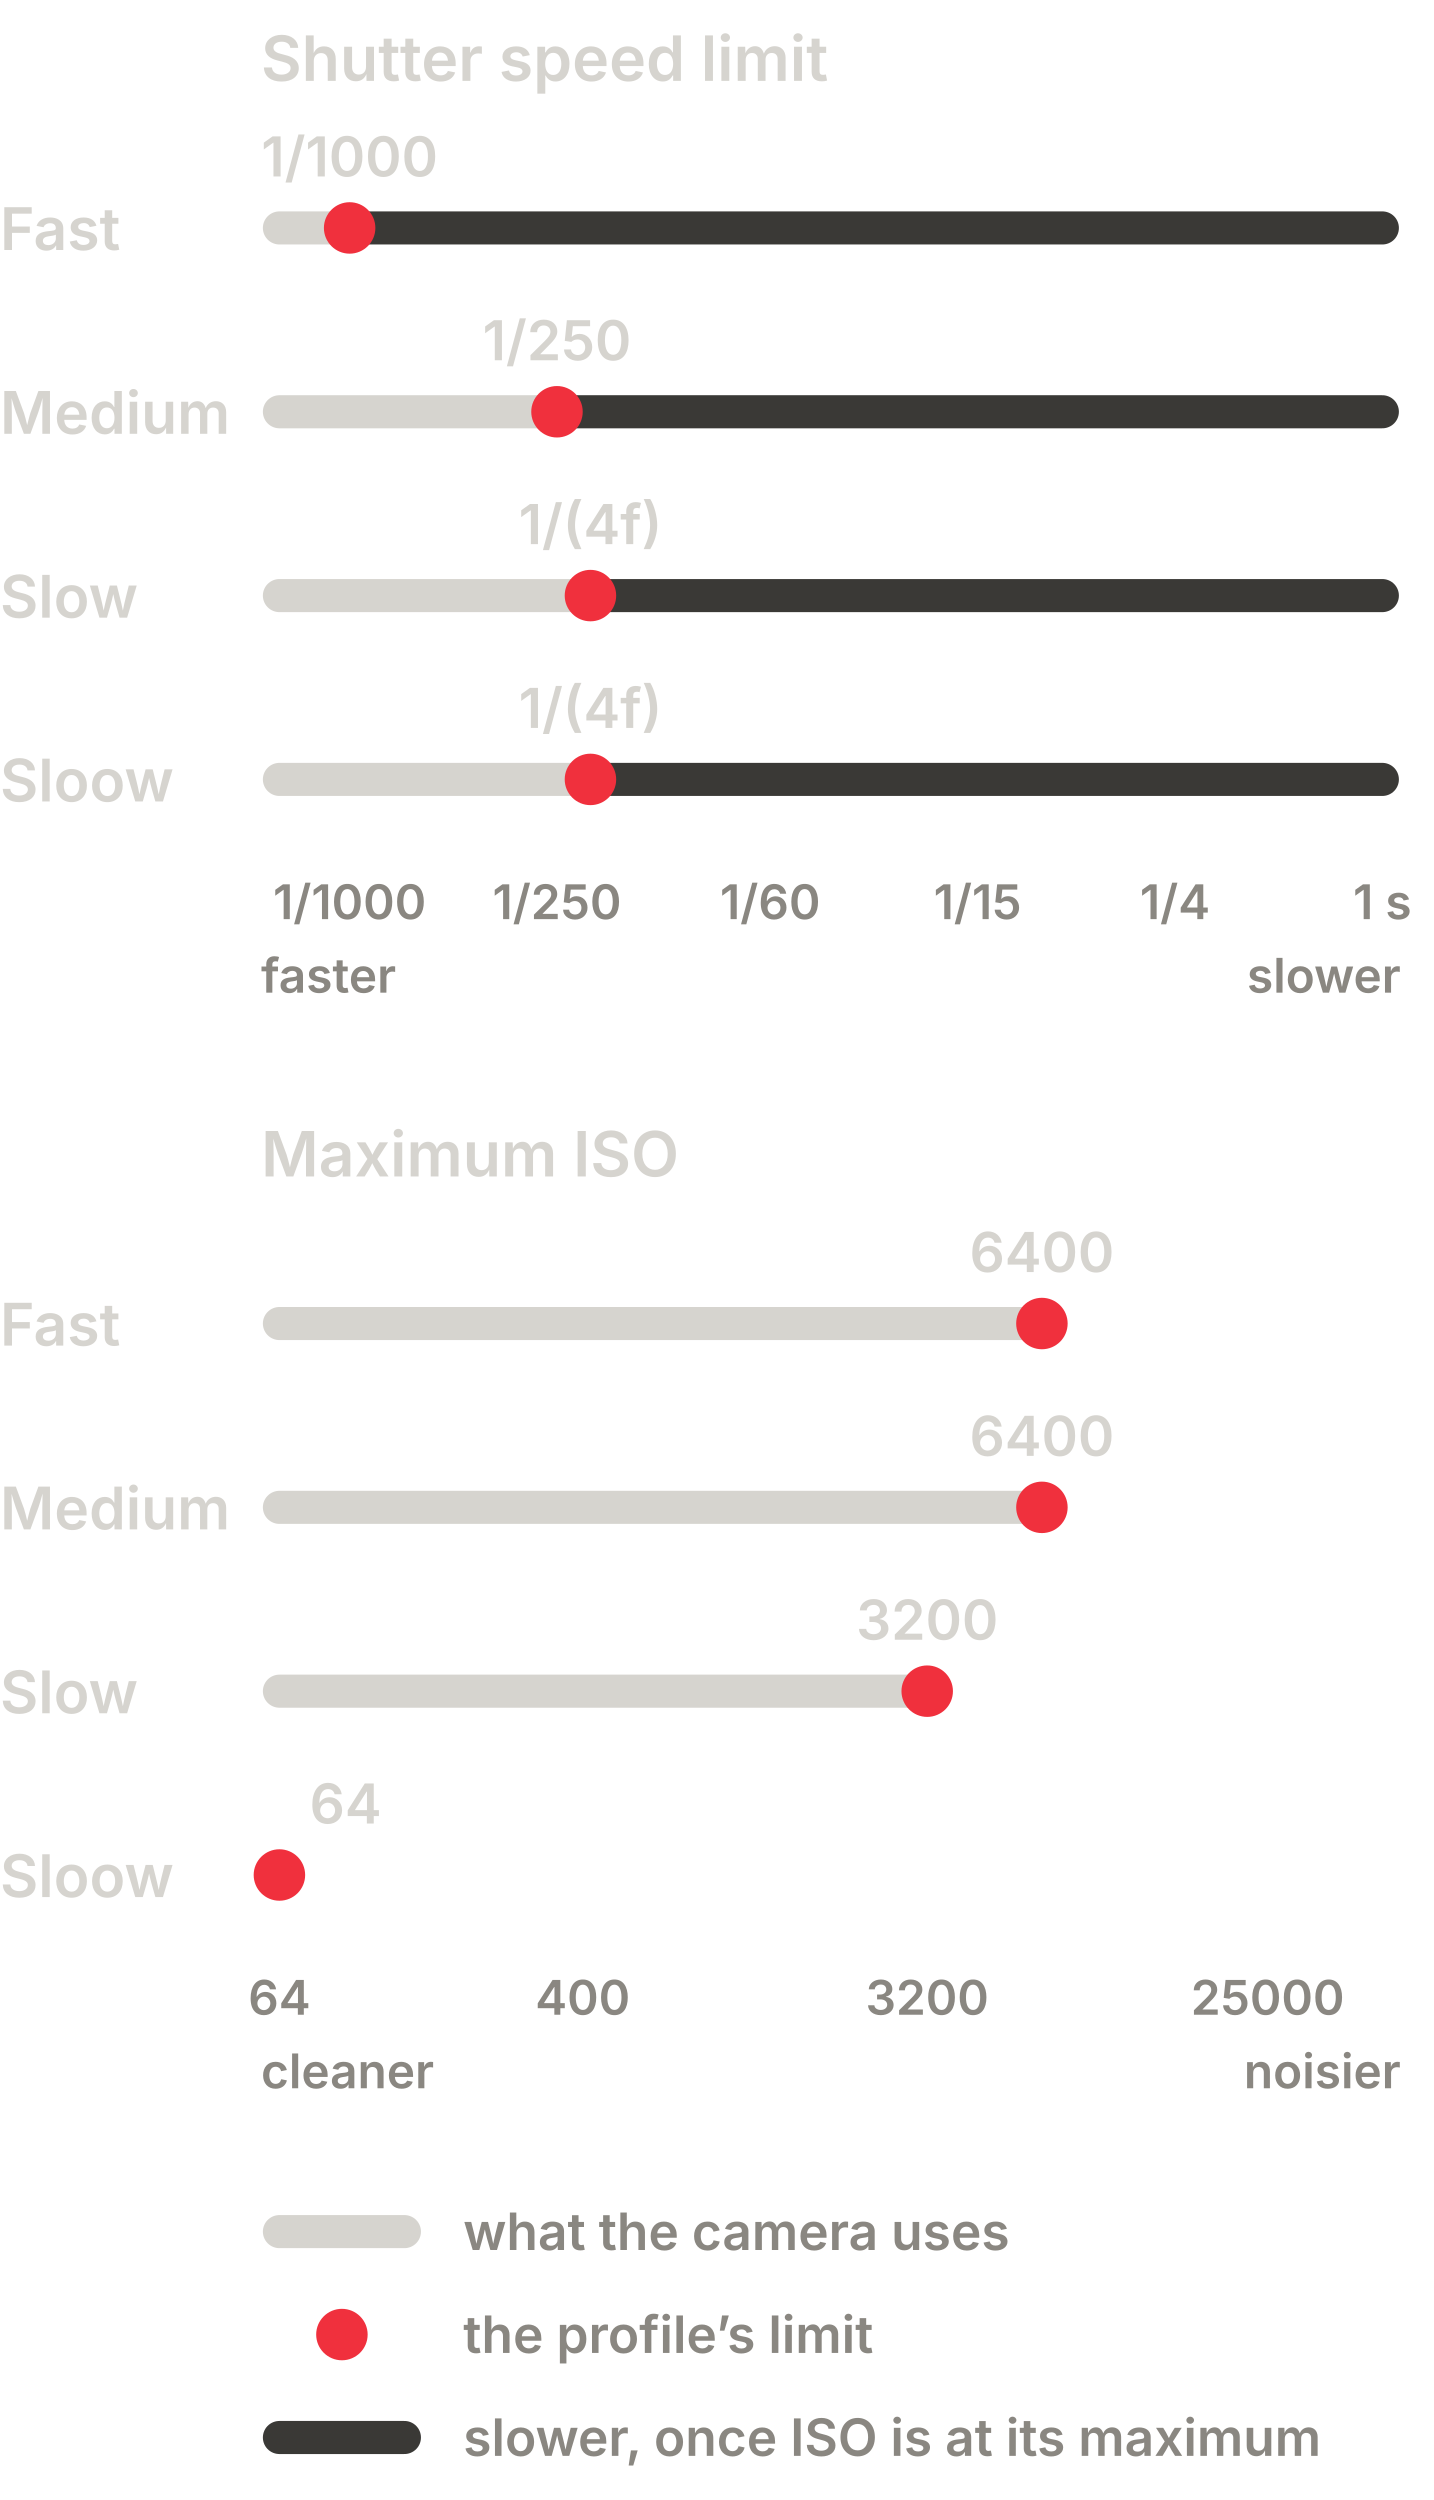
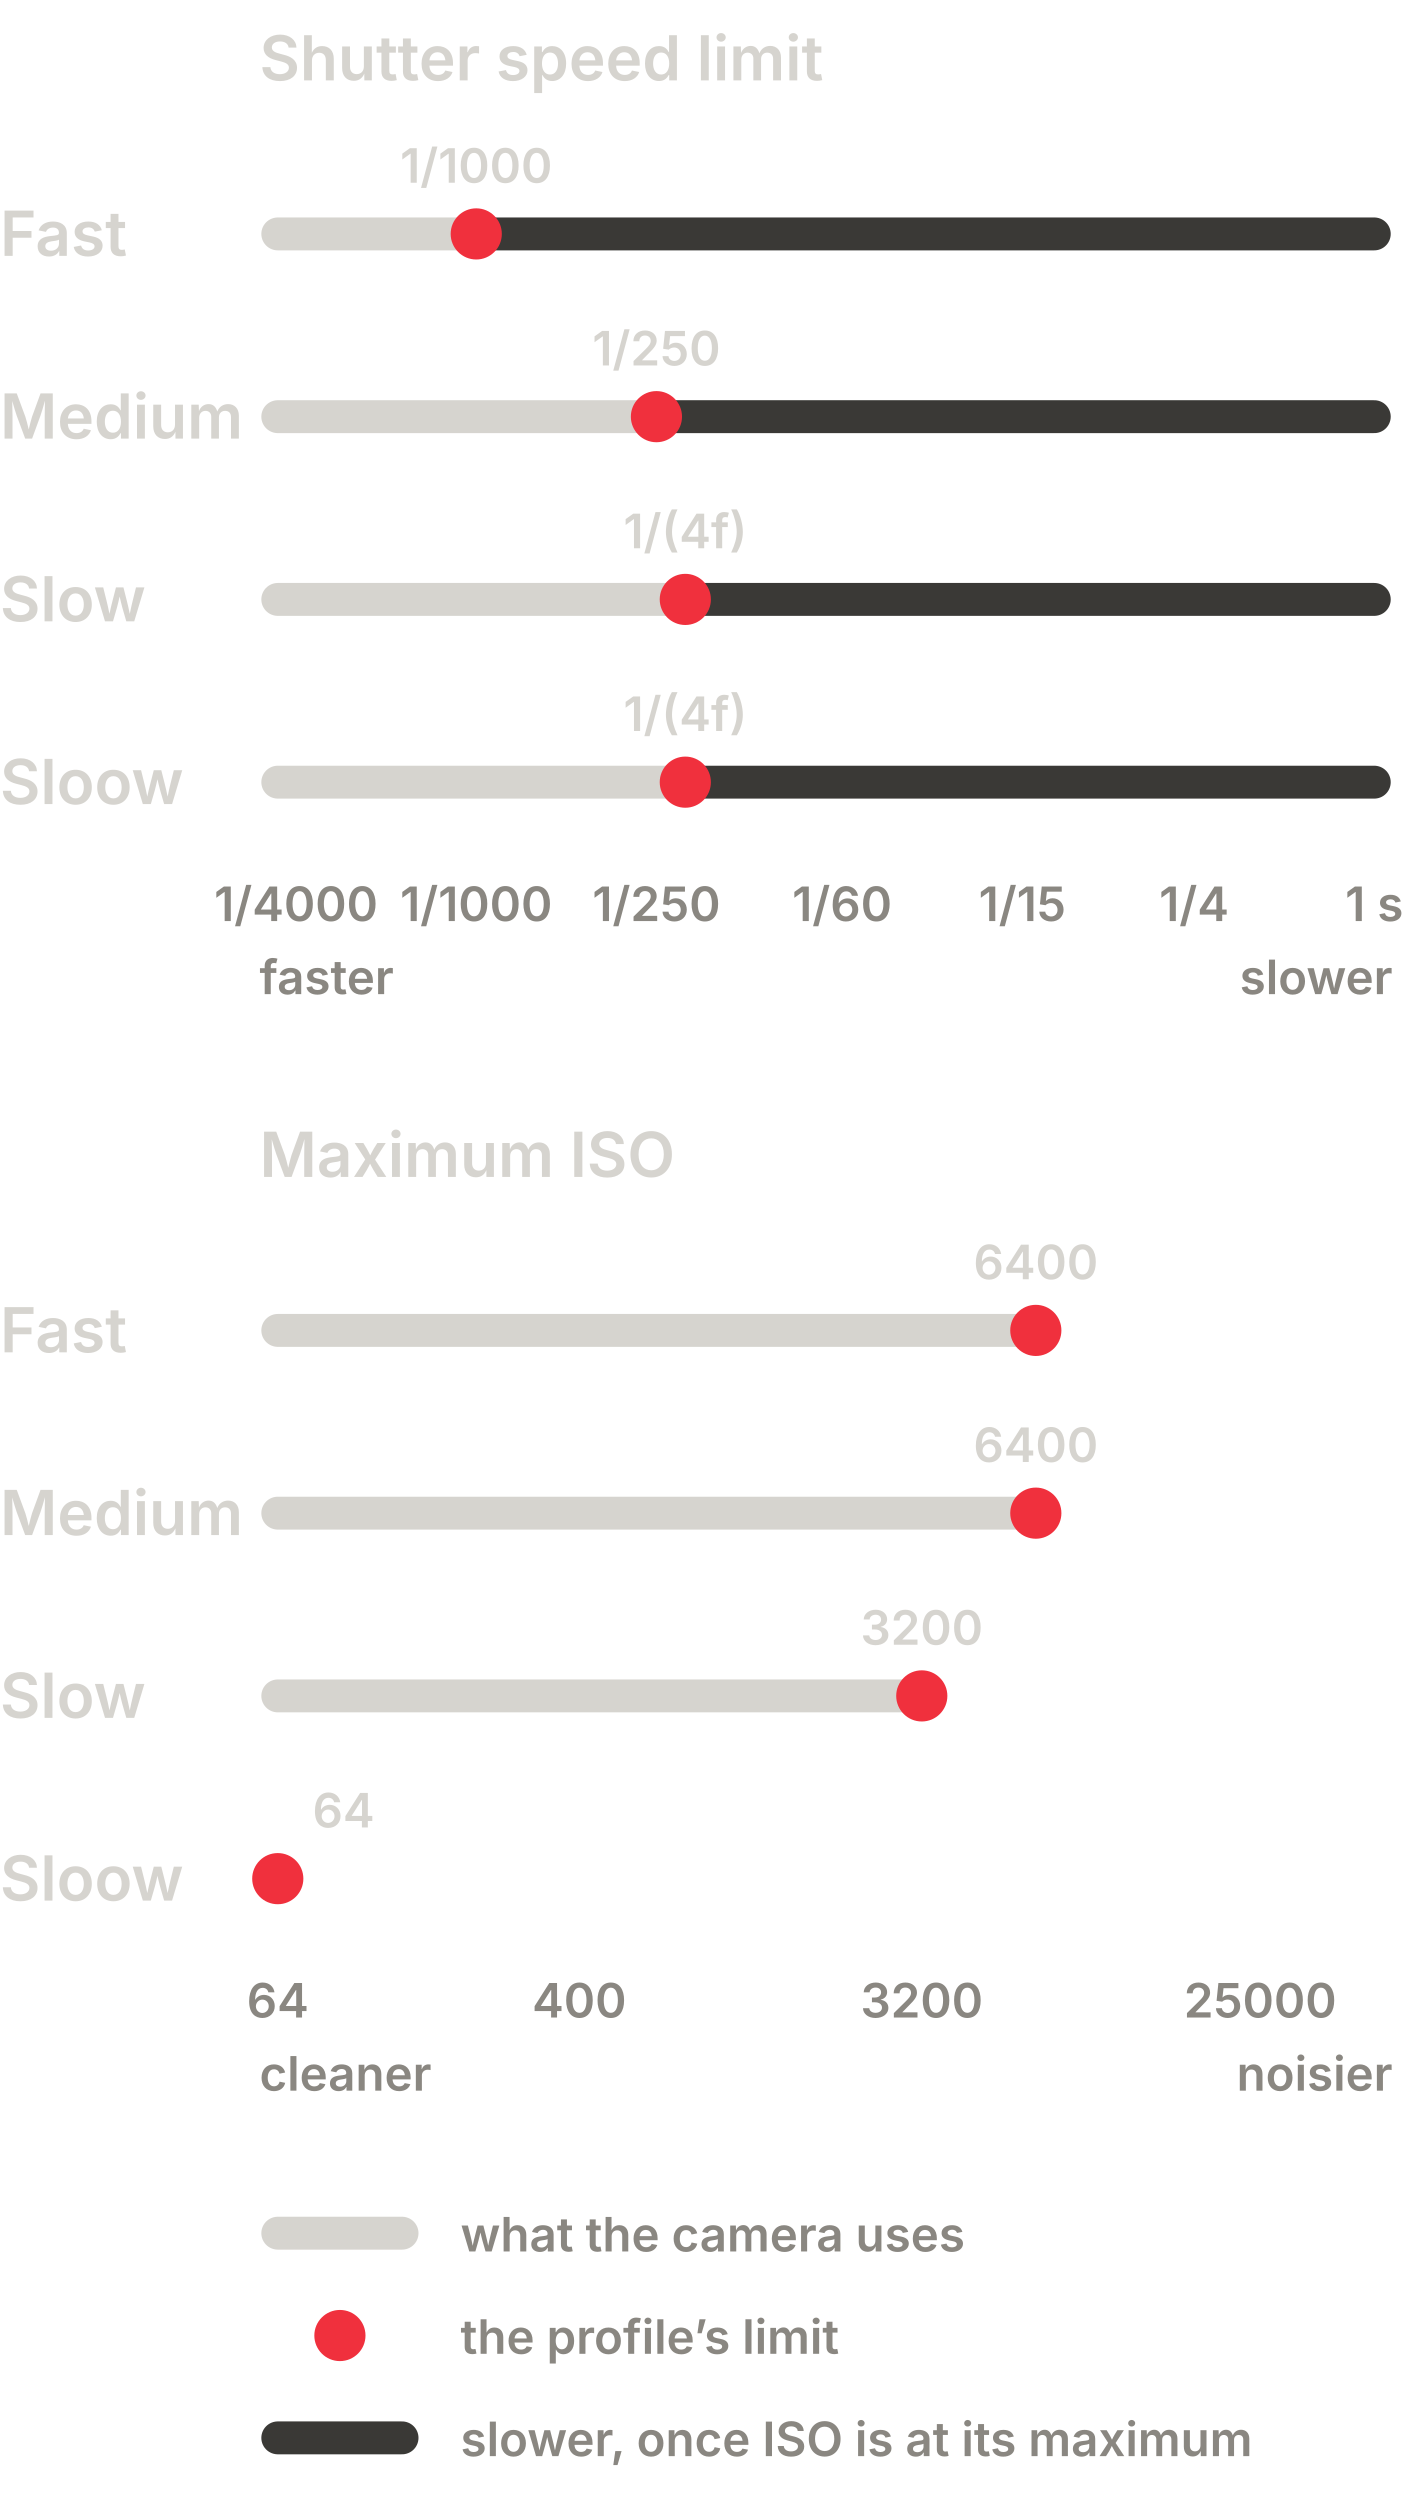
- <svg xmlns="http://www.w3.org/2000/svg" viewBox="0 0 390 680" width="390" height="680" role="img" aria-label="Speed ladder set. Fast: speed limit 1/1000, maximum ISO 6400. Medium: speed limit 1/250, maximum ISO 6400. Slow: speed limit 1/(4f), maximum ISO 3200. Sloow: speed limit 1/(4f), maximum ISO 64.">
+ <svg xmlns="http://www.w3.org/2000/svg" viewBox="0 0 390 684" width="390" height="684" role="img" aria-label="Speed ladder set. Fast: speed limit 1/1000, maximum ISO 6400. Medium: speed limit 1/250, maximum ISO 6400. Slow: speed limit 1/(4f), maximum ISO 3200. Sloow: speed limit 1/(4f), maximum ISO 64.">
  <style>text{font-family:-apple-system,BlinkMacSystemFont,"SF Pro Text","Helvetica Neue",sans-serif;font-weight:600}</style>
  <text x="71.0" y="22" text-anchor="start" fill="#d6d4cf" font-size="17">Shutter speed limit</text>
-   <text x="0.0" y="68" text-anchor="start" fill="#d6d4cf" font-size="16">Fast</text>
-   <line x1="95.1" y1="62" x2="376.0" y2="62" stroke="#3a3936" stroke-width="9" stroke-linecap="round" />
-   <line x1="76.0" y1="62" x2="95.1" y2="62" stroke="#d6d4cf" stroke-width="9" stroke-linecap="round" />
-   <circle cx="95.1" cy="62" r="7" fill="#F0303D" />
-   <text x="95.1" y="48" text-anchor="middle" fill="#d6d4cf" font-size="15">1/1000</text>
-   <text x="0.0" y="118" text-anchor="start" fill="#d6d4cf" font-size="16">Medium</text>
-   <line x1="151.5" y1="112" x2="376.0" y2="112" stroke="#3a3936" stroke-width="9" stroke-linecap="round" />
-   <line x1="76.0" y1="112" x2="151.5" y2="112" stroke="#d6d4cf" stroke-width="9" stroke-linecap="round" />
-   <circle cx="151.5" cy="112" r="7" fill="#F0303D" />
-   <text x="151.5" y="98" text-anchor="middle" fill="#d6d4cf" font-size="15">1/250</text>
-   <text x="0.0" y="168" text-anchor="start" fill="#d6d4cf" font-size="16">Slow</text>
-   <line x1="160.6" y1="162" x2="376.0" y2="162" stroke="#3a3936" stroke-width="9" stroke-linecap="round" />
-   <line x1="76.0" y1="162" x2="160.6" y2="162" stroke="#d6d4cf" stroke-width="9" stroke-linecap="round" />
-   <circle cx="160.6" cy="162" r="7" fill="#F0303D" />
-   <text x="160.6" y="148" text-anchor="middle" fill="#d6d4cf" font-size="15">1/(4f)</text>
-   <text x="0.0" y="218" text-anchor="start" fill="#d6d4cf" font-size="16">Sloow</text>
-   <line x1="160.6" y1="212" x2="376.0" y2="212" stroke="#3a3936" stroke-width="9" stroke-linecap="round" />
-   <line x1="76.0" y1="212" x2="160.6" y2="212" stroke="#d6d4cf" stroke-width="9" stroke-linecap="round" />
-   <circle cx="160.6" cy="212" r="7" fill="#F0303D" />
-   <text x="160.6" y="198" text-anchor="middle" fill="#d6d4cf" font-size="15">1/(4f)</text>
-   <text x="95.1" y="250" text-anchor="middle" fill="#8a8781" font-size="13">1/1000</text>
-   <text x="151.5" y="250" text-anchor="middle" fill="#8a8781" font-size="13">1/250</text>
-   <text x="209.5" y="250" text-anchor="middle" fill="#8a8781" font-size="13">1/60</text>
-   <text x="265.9" y="250" text-anchor="middle" fill="#8a8781" font-size="13">1/15</text>
-   <text x="319.6" y="250" text-anchor="middle" fill="#8a8781" font-size="13">1/4</text>
-   <text x="376.0" y="250" text-anchor="middle" fill="#8a8781" font-size="13">1 s</text>
-   <text x="71.0" y="270" text-anchor="start" fill="#8a8781" font-size="13">faster</text>
-   <text x="381.0" y="270" text-anchor="end" fill="#8a8781" font-size="13">slower</text>
-   <text x="71.0" y="320" text-anchor="start" fill="#d6d4cf" font-size="17">Maximum ISO</text>
-   <text x="0.0" y="366" text-anchor="start" fill="#d6d4cf" font-size="16">Fast</text>
-   <line x1="76.0" y1="360" x2="283.4" y2="360" stroke="#d6d4cf" stroke-width="9" stroke-linecap="round" />
-   <circle cx="283.4" cy="360" r="7" fill="#F0303D" />
-   <text x="283.4" y="346" text-anchor="middle" fill="#d6d4cf" font-size="15">6400</text>
-   <text x="0.0" y="416" text-anchor="start" fill="#d6d4cf" font-size="16">Medium</text>
-   <line x1="76.0" y1="410" x2="283.4" y2="410" stroke="#d6d4cf" stroke-width="9" stroke-linecap="round" />
-   <circle cx="283.4" cy="410" r="7" fill="#F0303D" />
-   <text x="283.4" y="396" text-anchor="middle" fill="#d6d4cf" font-size="15">6400</text>
-   <text x="0.0" y="466" text-anchor="start" fill="#d6d4cf" font-size="16">Slow</text>
-   <line x1="76.0" y1="460" x2="252.2" y2="460" stroke="#d6d4cf" stroke-width="9" stroke-linecap="round" />
-   <circle cx="252.2" cy="460" r="7" fill="#F0303D" />
-   <text x="252.2" y="446" text-anchor="middle" fill="#d6d4cf" font-size="15">3200</text>
-   <text x="0.0" y="516" text-anchor="start" fill="#d6d4cf" font-size="16">Sloow</text>
-   <line x1="76.0" y1="510" x2="76.0" y2="510" stroke="#d6d4cf" stroke-width="9" stroke-linecap="round" />
-   <circle cx="76.0" cy="510" r="7" fill="#F0303D" />
-   <text x="94.0" y="496" text-anchor="middle" fill="#d6d4cf" font-size="15">64</text>
-   <text x="76.0" y="548" text-anchor="middle" fill="#8a8781" font-size="13">64</text>
-   <text x="158.5" y="548" text-anchor="middle" fill="#8a8781" font-size="13">400</text>
-   <text x="252.2" y="548" text-anchor="middle" fill="#8a8781" font-size="13">3200</text>
-   <text x="344.8" y="548" text-anchor="middle" fill="#8a8781" font-size="13">25000</text>
-   <text x="71.0" y="568" text-anchor="start" fill="#8a8781" font-size="13">cleaner</text>
-   <text x="381.0" y="568" text-anchor="end" fill="#8a8781" font-size="13">noisier</text>
-   <line x1="76.0" y1="607" x2="110.0" y2="607" stroke="#d6d4cf" stroke-width="9" stroke-linecap="round" />
-   <text x="126.0" y="612" text-anchor="start" fill="#8a8781" font-size="14">what the camera uses</text>
-   <circle cx="93.0" cy="635" r="7" fill="#F0303D" />
-   <text x="126.0" y="640" text-anchor="start" fill="#8a8781" font-size="14">the profile’s limit</text>
-   <line x1="76.0" y1="663" x2="110.0" y2="663" stroke="#3a3936" stroke-width="9" stroke-linecap="round" />
-   <text x="126.0" y="668" text-anchor="start" fill="#8a8781" font-size="14">slower, once ISO is at its maximum</text>
+   <text x="0.0" y="70" text-anchor="start" fill="#d6d4cf" font-size="17">Fast</text>
+   <line x1="130.3" y1="64" x2="376.0" y2="64" stroke="#3a3936" stroke-width="9" stroke-linecap="round" />
+   <line x1="76.0" y1="64" x2="130.3" y2="64" stroke="#d6d4cf" stroke-width="9" stroke-linecap="round" />
+   <circle cx="130.3" cy="64" r="7" fill="#F0303D" />
+   <text x="130.3" y="50" text-anchor="middle" fill="#d6d4cf" font-size="13">1/1000</text>
+   <text x="0.0" y="120" text-anchor="start" fill="#d6d4cf" font-size="17">Medium</text>
+   <line x1="179.6" y1="114" x2="376.0" y2="114" stroke="#3a3936" stroke-width="9" stroke-linecap="round" />
+   <line x1="76.0" y1="114" x2="179.6" y2="114" stroke="#d6d4cf" stroke-width="9" stroke-linecap="round" />
+   <circle cx="179.6" cy="114" r="7" fill="#F0303D" />
+   <text x="179.6" y="100" text-anchor="middle" fill="#d6d4cf" font-size="13">1/250</text>
+   <text x="0.0" y="170" text-anchor="start" fill="#d6d4cf" font-size="17">Slow</text>
+   <line x1="187.5" y1="164" x2="376.0" y2="164" stroke="#3a3936" stroke-width="9" stroke-linecap="round" />
+   <line x1="76.0" y1="164" x2="187.5" y2="164" stroke="#d6d4cf" stroke-width="9" stroke-linecap="round" />
+   <circle cx="187.5" cy="164" r="7" fill="#F0303D" />
+   <text x="187.5" y="150" text-anchor="middle" fill="#d6d4cf" font-size="13">1/(4f)</text>
+   <text x="0.0" y="220" text-anchor="start" fill="#d6d4cf" font-size="17">Sloow</text>
+   <line x1="187.5" y1="214" x2="376.0" y2="214" stroke="#3a3936" stroke-width="9" stroke-linecap="round" />
+   <line x1="76.0" y1="214" x2="187.5" y2="214" stroke="#d6d4cf" stroke-width="9" stroke-linecap="round" />
+   <circle cx="187.5" cy="214" r="7" fill="#F0303D" />
+   <text x="187.5" y="200" text-anchor="middle" fill="#d6d4cf" font-size="13">1/(4f)</text>
+   <text x="81.0" y="252" text-anchor="middle" fill="#8a8781" font-size="13">1/4000</text>
+   <text x="130.3" y="252" text-anchor="middle" fill="#8a8781" font-size="13">1/1000</text>
+   <text x="179.6" y="252" text-anchor="middle" fill="#8a8781" font-size="13">1/250</text>
+   <text x="230.4" y="252" text-anchor="middle" fill="#8a8781" font-size="13">1/60</text>
+   <text x="279.7" y="252" text-anchor="middle" fill="#8a8781" font-size="13">1/15</text>
+   <text x="326.7" y="252" text-anchor="middle" fill="#8a8781" font-size="13">1/4</text>
+   <text x="376.0" y="252" text-anchor="middle" fill="#8a8781" font-size="13">1 s</text>
+   <text x="71.0" y="272" text-anchor="start" fill="#8a8781" font-size="13">faster</text>
+   <text x="381.0" y="272" text-anchor="end" fill="#8a8781" font-size="13">slower</text>
+   <text x="71.0" y="322" text-anchor="start" fill="#d6d4cf" font-size="17">Maximum ISO</text>
+   <text x="0.0" y="370" text-anchor="start" fill="#d6d4cf" font-size="17">Fast</text>
+   <line x1="76.0" y1="364" x2="283.4" y2="364" stroke="#d6d4cf" stroke-width="9" stroke-linecap="round" />
+   <circle cx="283.4" cy="364" r="7" fill="#F0303D" />
+   <text x="283.4" y="350" text-anchor="middle" fill="#d6d4cf" font-size="13">6400</text>
+   <text x="0.0" y="420" text-anchor="start" fill="#d6d4cf" font-size="17">Medium</text>
+   <line x1="76.0" y1="414" x2="283.4" y2="414" stroke="#d6d4cf" stroke-width="9" stroke-linecap="round" />
+   <circle cx="283.4" cy="414" r="7" fill="#F0303D" />
+   <text x="283.4" y="400" text-anchor="middle" fill="#d6d4cf" font-size="13">6400</text>
+   <text x="0.0" y="470" text-anchor="start" fill="#d6d4cf" font-size="17">Slow</text>
+   <line x1="76.0" y1="464" x2="252.2" y2="464" stroke="#d6d4cf" stroke-width="9" stroke-linecap="round" />
+   <circle cx="252.2" cy="464" r="7" fill="#F0303D" />
+   <text x="252.2" y="450" text-anchor="middle" fill="#d6d4cf" font-size="13">3200</text>
+   <text x="0.0" y="520" text-anchor="start" fill="#d6d4cf" font-size="17">Sloow</text>
+   <line x1="76.0" y1="514" x2="76.0" y2="514" stroke="#d6d4cf" stroke-width="9" stroke-linecap="round" />
+   <circle cx="76.0" cy="514" r="7" fill="#F0303D" />
+   <text x="94.0" y="500" text-anchor="middle" fill="#d6d4cf" font-size="13">64</text>
+   <text x="76.0" y="552" text-anchor="middle" fill="#8a8781" font-size="13">64</text>
+   <text x="158.5" y="552" text-anchor="middle" fill="#8a8781" font-size="13">400</text>
+   <text x="252.2" y="552" text-anchor="middle" fill="#8a8781" font-size="13">3200</text>
+   <text x="344.8" y="552" text-anchor="middle" fill="#8a8781" font-size="13">25000</text>
+   <text x="71.0" y="572" text-anchor="start" fill="#8a8781" font-size="13">cleaner</text>
+   <text x="381.0" y="572" text-anchor="end" fill="#8a8781" font-size="13">noisier</text>
+   <line x1="76.0" y1="611" x2="110.0" y2="611" stroke="#d6d4cf" stroke-width="9" stroke-linecap="round" />
+   <text x="126.0" y="616" text-anchor="start" fill="#8a8781" font-size="13">what the camera uses</text>
+   <circle cx="93.0" cy="639" r="7" fill="#F0303D" />
+   <text x="126.0" y="644" text-anchor="start" fill="#8a8781" font-size="13">the profile’s limit</text>
+   <line x1="76.0" y1="667" x2="110.0" y2="667" stroke="#3a3936" stroke-width="9" stroke-linecap="round" />
+   <text x="126.0" y="672" text-anchor="start" fill="#8a8781" font-size="13">slower, once ISO is at its maximum</text>
</svg>
